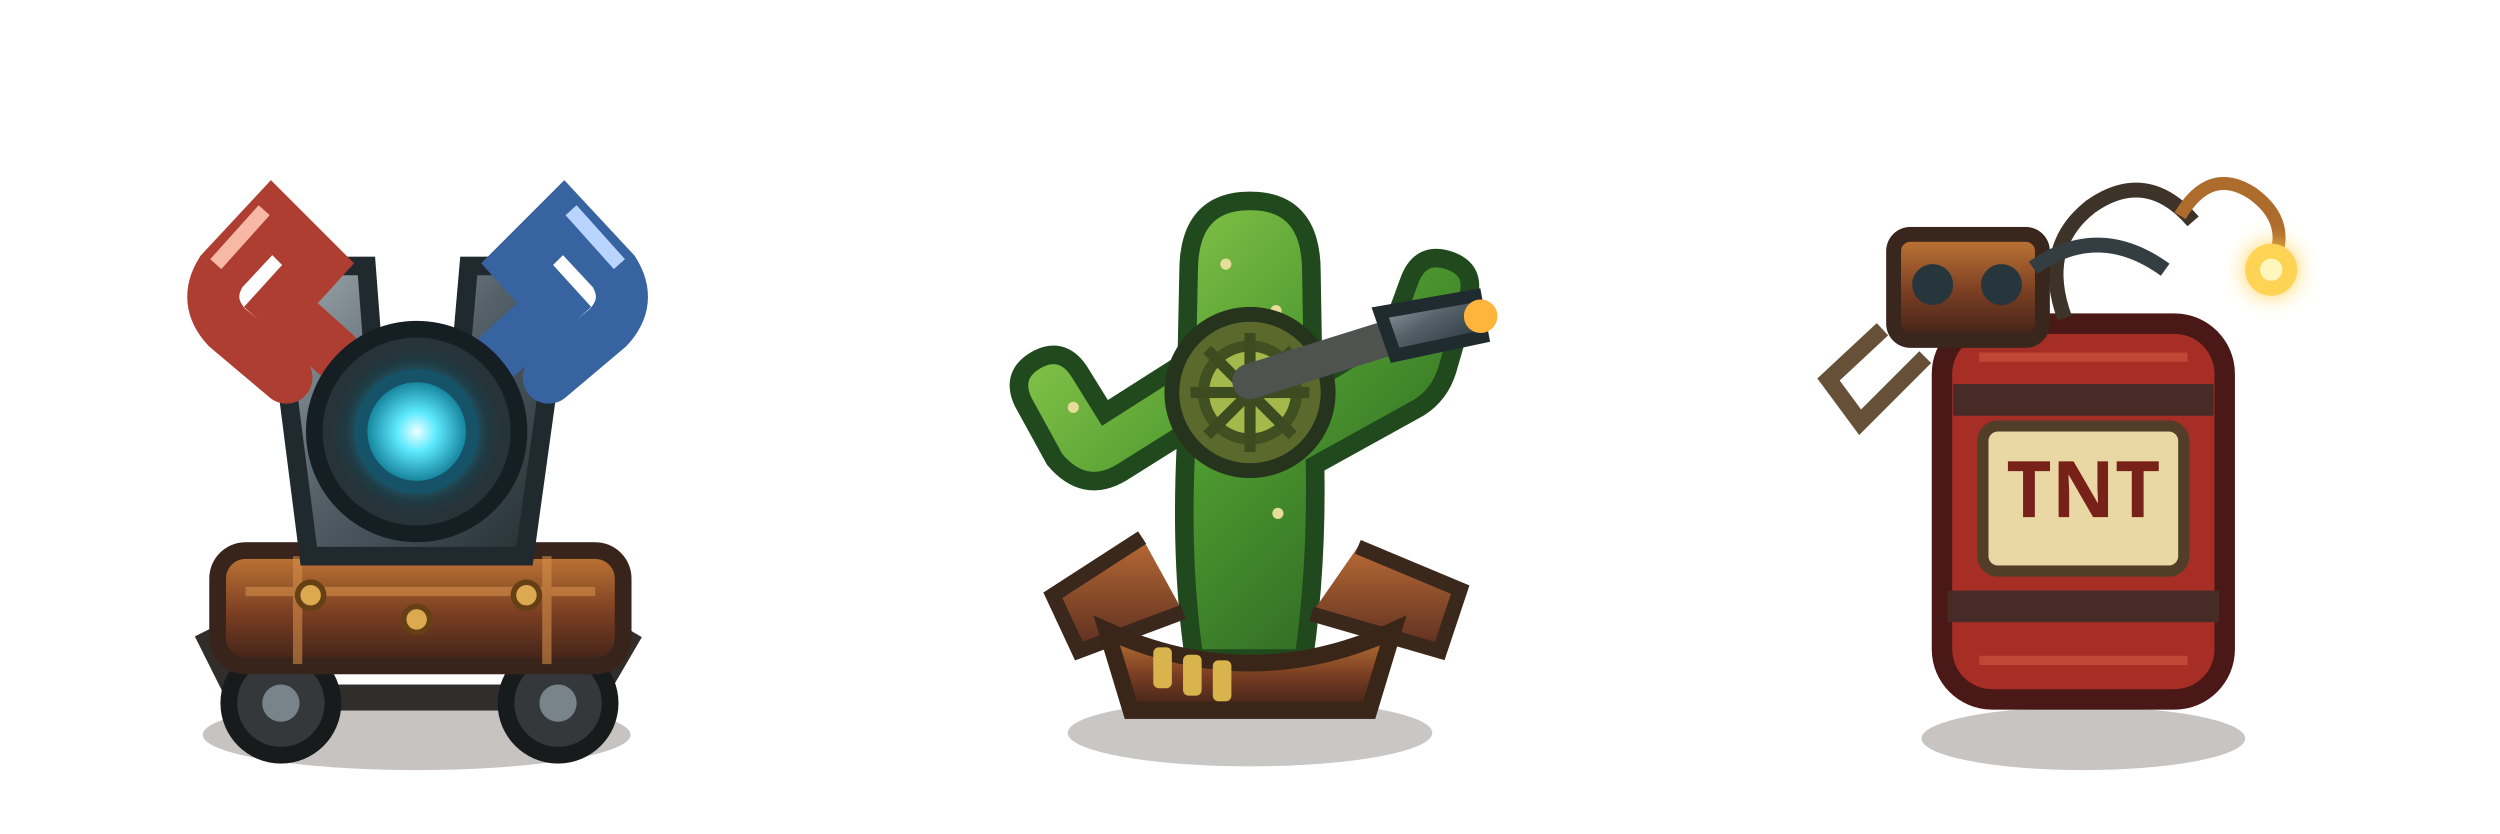
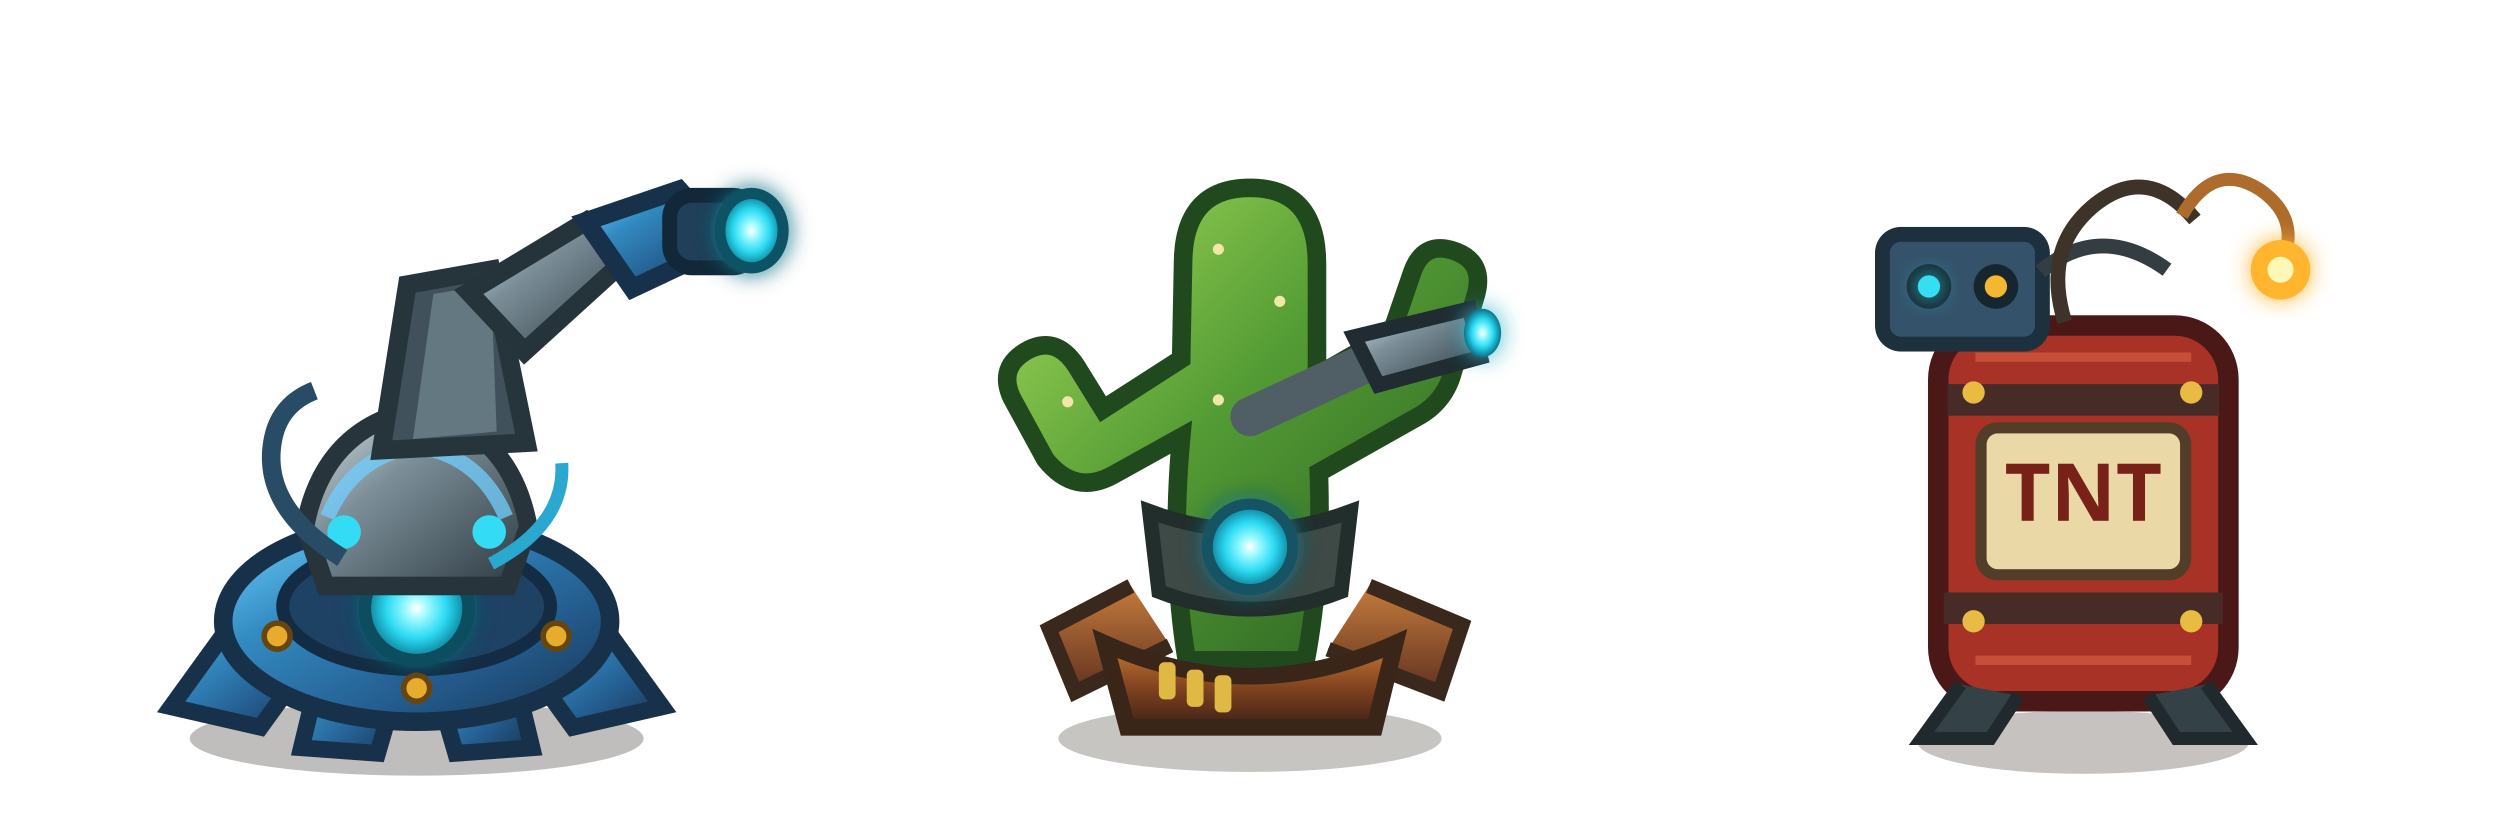
<svg xmlns="http://www.w3.org/2000/svg" width="1344" height="448" viewBox="0 0 1344 448">
  <defs>
-     <linearGradient id="iron" x1="0" y1="0" x2="1" y2="1">
-       <stop stop-color="#a0abb0" />
-       <stop offset=".45" stop-color="#546169" />
-       <stop offset="1" stop-color="#232d32" />
+     <linearGradient id="blue" x1="0" y1="0" x2="1" y2="1">
+       <stop stop-color="#76d4ff" />
+       <stop offset=".32" stop-color="#328bc2" />
+       <stop offset=".68" stop-color="#245b8d" />
+       <stop offset="1" stop-color="#16334f" />
+     </linearGradient>
+     <linearGradient id="steel" x1="0" y1="0" x2="1" y2="1">
+       <stop stop-color="#d7e2e7" />
+       <stop offset=".38" stop-color="#7c8f99" />
+       <stop offset="1" stop-color="#2c3940" />
    </linearGradient>
    <linearGradient id="rust" x1="0" y1="0" x2="0" y2="1">
-       <stop stop-color="#c27936" />
-       <stop offset=".55" stop-color="#7a3e22" />
-       <stop offset="1" stop-color="#3c2118" />
+       <stop stop-color="#c87936" />
+       <stop offset=".52" stop-color="#82431f" />
+       <stop offset="1" stop-color="#3e2117" />
    </linearGradient>
    <linearGradient id="green" x1="0" y1="0" x2="1" y2="1">
-       <stop stop-color="#9fda55" />
-       <stop offset=".5" stop-color="#4d982f" />
-       <stop offset="1" stop-color="#22561f" />
+       <stop stop-color="#a8dd5b" />
+       <stop offset=".45" stop-color="#559d35" />
+       <stop offset="1" stop-color="#24591f" />
    </linearGradient>
    <linearGradient id="wood" x1="0" y1="0" x2="0" y2="1">
-       <stop stop-color="#b86a35" />
-       <stop offset="1" stop-color="#5b2e20" />
+       <stop stop-color="#c47b3c" />
+       <stop offset="1" stop-color="#61321f" />
    </linearGradient>
    <radialGradient id="cyan">
-       <stop stop-color="#edffff" />
-       <stop offset=".35" stop-color="#5eeaff" />
-       <stop offset="1" stop-color="#087089" />
+       <stop stop-color="#ffffff" />
+       <stop offset=".24" stop-color="#94f8ff" />
+       <stop offset=".58" stop-color="#2bd9f2" />
+       <stop offset="1" stop-color="#08748a" />
    </radialGradient>
-     <filter id="glow" x="-70%" y="-70%" width="240%" height="240%">
+     <filter id="glow" x="-80%" y="-80%" width="260%" height="260%">
      <feGaussianBlur stdDeviation="6" result="b" />
      <feMerge>
        <feMergeNode in="b" />
        <feMergeNode in="SourceGraphic" />
      </feMerge>
    </filter>
  </defs>
-   <g transform="translate(0 0)">
-     <ellipse cx="224" cy="395" rx="115" ry="19" fill="#23160f" opacity=".26" />
-     <path d="M111 339 L129 375 H318 L339 339" fill="none" stroke="#302d2b" stroke-width="14" />
-     <circle cx="151" cy="378" r="28" fill="#34383b" stroke="#181b1c" stroke-width="9" />
-     <circle cx="300" cy="378" r="28" fill="#34383b" stroke="#181b1c" stroke-width="9" />
-     <circle cx="151" cy="378" r="10" fill="#78838a" />
-     <circle cx="300" cy="378" r="10" fill="#78838a" />
-     <rect x="117" y="296" width="218" height="62" rx="15" fill="url(#rust)" stroke="#39241b" stroke-width="9" />
-     <path d="M132 318h188M160 299v58M294 299v58" stroke="#d28c47" stroke-width="5" opacity=".6" />
-     <path d="M166 299 L154 205 Q151 163 180 143 L197 143 L204 235 L244 235 L252 143 L269 143 Q300 164 295 205 L282 299Z" fill="url(#iron)" stroke="#1f292e" stroke-width="10" />
-     <path d="M154 203 L122 176 Q109 162 119 146 L146 117 L171 142 L151 164 L180 190" fill="none" stroke="#ad3e31" stroke-width="28" stroke-linecap="round" />
-     <path d="M295 203 L327 176 Q340 162 330 146 L303 117 L278 142 L298 164 L269 190" fill="none" stroke="#3763a0" stroke-width="28" stroke-linecap="round" />
-     <path d="M116 142 L142 113" stroke="#f7b8a5" stroke-width="8" />
-     <path d="M333 142 L307 113" stroke="#b8d4ff" stroke-width="8" />
-     <circle cx="224" cy="232" r="55" fill="#26343a" stroke="#151f23" stroke-width="9" />
-     <circle cx="224" cy="232" r="30" fill="url(#cyan)" stroke="#145367" stroke-width="7" filter="url(#glow)" />
-     <g fill="#dca850" stroke="#654014" stroke-width="3">
-       <circle cx="167" cy="320" r="7" />
-       <circle cx="283" cy="320" r="7" />
-       <circle cx="224" cy="333" r="7" />
+   <g>
+     <ellipse cx="224" cy="397" rx="122" ry="20" fill="#1c1410" opacity=".28" />
+     <g fill="url(#blue)" stroke="#17314a" stroke-width="9">
+       <path d="M126 333 L92 380 L140 391 L169 351Z" />
+       <path d="M322 333 L356 380 L308 391 L279 351Z" />
+       <path d="M175 348 L162 402 L203 405 L217 357Z" />
+       <path d="M273 348 L286 402 L245 405 L231 357Z" />
+     </g>
+     <ellipse cx="224" cy="334" rx="104" ry="54" fill="url(#blue)" stroke="#17314a" stroke-width="10" />
+     <ellipse cx="224" cy="326" rx="72" ry="34" fill="#1e4264" stroke="#142c43" stroke-width="7" />
+     <circle cx="224" cy="327" r="28" fill="url(#cyan)" stroke="#0f4d60" stroke-width="7" filter="url(#glow)" />
+     <path d="M164 283 Q174 230 224 220 Q274 230 284 283 L273 315 H175Z" fill="url(#steel)" stroke="#27343b" stroke-width="10" />
+     <path d="M176 278 Q190 245 224 240 Q258 245 272 278" fill="none" stroke="#72cfff" stroke-width="8" opacity=".75" />
+     <circle cx="185" cy="286" r="9" fill="#33dcf4" />
+     <circle cx="263" cy="286" r="9" fill="#33dcf4" />
+     <path d="M205 242 L219 153 L264 145 L283 238Z" fill="#40515b" stroke="#26343b" stroke-width="10" />
+     <path d="M233 158 L264 153 L267 232 L222 236Z" fill="#728690" opacity=".72" />
+     <path d="M252 157 L315 119 L337 139 L282 189Z" fill="url(#steel)" stroke="#25333a" stroke-width="10" />
+     <path d="M315 119 L365 102 L391 131 L340 155Z" fill="url(#blue)" stroke="#17314a" stroke-width="10" />
+     <rect x="360" y="105" width="46" height="39" rx="12" fill="#203f59" stroke="#122838" stroke-width="8" />
+     <ellipse cx="404" cy="124" rx="17" ry="20" fill="url(#cyan)" stroke="#0d5365" stroke-width="6" filter="url(#glow)" />
+     <path d="M184 300 Q139 272 147 235 Q151 217 169 210" fill="none" stroke="#284b66" stroke-width="10" />
+     <path d="M264 303 Q304 282 302 249" fill="none" stroke="#2aa8cf" stroke-width="7" />
+     <g fill="#e6ad2c" stroke="#68450e" stroke-width="3">
+       <circle cx="149" cy="342" r="7" />
+       <circle cx="299" cy="342" r="7" />
+       <circle cx="224" cy="370" r="7" />
    </g>
  </g>
  <g transform="translate(448 0)">
-     <ellipse cx="224" cy="394" rx="98" ry="18" fill="#1e160d" opacity=".24" />
-     <path d="M194 354 Q186 300 190 232 L155 254 Q135 266 119 247 L102 216 Q95 201 110 193 Q124 186 133 201 L146 222 L190 194 L191 146 Q191 108 224 108 Q257 108 257 146 L258 205 L299 180 L310 150 Q316 135 331 140 Q346 145 341 161 L330 199 Q326 212 315 219 L259 250 Q260 304 253 354Z" fill="url(#green)" stroke="#21491e" stroke-width="10" />
-     <g fill="#e7dd9b">
-       <circle cx="211" cy="142" r="3" />
-       <circle cx="238" cy="167" r="3" />
-       <circle cx="208" cy="217" r="3" />
-       <circle cx="239" cy="276" r="3" />
-       <circle cx="129" cy="219" r="3" />
-       <circle cx="316" cy="182" r="3" />
+     <ellipse cx="224" cy="397" rx="103" ry="18" fill="#1e160d" opacity=".25" />
+     <path d="M190 355 Q181 300 187 235 L151 255 Q130 267 114 247 L96 214 Q88 197 105 188 Q121 180 132 199 L145 220 L187 193 L188 142 Q188 101 224 101 Q260 101 260 142 L260 202 L300 179 L311 147 Q317 129 334 135 Q351 141 345 160 L333 200 Q329 215 316 223 L261 254 Q263 306 254 355Z" fill="url(#green)" stroke="#21491e" stroke-width="10" />
+     <g fill="#f1e7a8">
+       <circle cx="207" cy="134" r="3" />
+       <circle cx="240" cy="162" r="3" />
+       <circle cx="207" cy="215" r="3" />
+       <circle cx="240" cy="278" r="3" />
+       <circle cx="126" cy="216" r="3" />
+       <circle cx="319" cy="181" r="3" />
    </g>
-     <path d="M166 289 L118 320 L132 350 L188 329" fill="url(#wood)" stroke="#3b281c" stroke-width="8" />
-     <path d="M282 294 L337 317 L326 350 L257 330" fill="url(#wood)" stroke="#3b281c" stroke-width="8" />
-     <circle cx="224" cy="211" r="42" fill="#5b692c" stroke="#26331d" stroke-width="8" />
-     <circle cx="224" cy="211" r="25" fill="#a5b84c" stroke="#405020" stroke-width="6" />
-     <path d="M224 179v64M192 211h64M201 188l46 46M247 188l-46 46" stroke="#3c4c20" stroke-width="6" />
-     <path d="M224 205 L307 179" stroke="#4f5350" stroke-width="19" stroke-linecap="round" />
-     <path d="M294 168 L345 159 L349 181 L302 191Z" fill="url(#iron)" stroke="#202b30" stroke-width="7" />
-     <circle cx="348" cy="170" r="9" fill="#ffb53b" />
-     <path d="M147 339 Q224 374 301 339 L288 382 H160Z" fill="url(#rust)" stroke="#3a2519" stroke-width="9" />
-     <g fill="#d9b44c">
-       <rect x="172" y="348" width="10" height="22" rx="3" />
-       <rect x="188" y="352" width="10" height="22" rx="3" />
-       <rect x="204" y="355" width="10" height="22" rx="3" />
+     <path d="M170 275 Q224 295 278 275 L273 318 Q224 337 175 318Z" fill="#3e4a46" stroke="#222e2c" stroke-width="8" />
+     <circle cx="224" cy="294" r="23" fill="url(#cyan)" stroke="#155264" stroke-width="6" filter="url(#glow)" />
+     <path d="M224 224 L291 193" stroke="#505f65" stroke-width="21" stroke-linecap="round" />
+     <path d="M280 181 L342 166 L348 192 L293 207Z" fill="url(#steel)" stroke="#202c32" stroke-width="8" />
+     <ellipse cx="349" cy="179" rx="10" ry="13" fill="url(#cyan)" filter="url(#glow)" />
+     <path d="M160 315 L116 338 L130 372 L181 347" fill="url(#wood)" stroke="#3b281c" stroke-width="8" />
+     <path d="M288 315 L338 336 L326 372 L266 349" fill="url(#wood)" stroke="#3b281c" stroke-width="8" />
+     <path d="M146 346 Q224 381 302 346 L291 391 H158Z" fill="url(#rust)" stroke="#3a2519" stroke-width="9" />
+     <g fill="#e0b945">
+       <rect x="175" y="356" width="9" height="20" rx="3" />
+       <rect x="190" y="360" width="9" height="20" rx="3" />
+       <rect x="205" y="363" width="9" height="20" rx="3" />
    </g>
  </g>
  <g transform="translate(896 0)">
-     <ellipse cx="224" cy="397" rx="87" ry="17" fill="#24140d" opacity=".25" />
-     <rect x="148" y="174" width="152" height="202" rx="27" fill="#a72e25" stroke="#4a1816" stroke-width="11" />
-     <path d="M154 215h140M151 326h146" stroke="#462b27" stroke-width="17" />
-     <path d="M168 192h112M168 355h112" stroke="#d55b43" stroke-width="5" opacity=".55" />
-     <rect x="170" y="229" width="108" height="78" rx="8" fill="#e9d8a4" stroke="#513d28" stroke-width="6" />
-     <text x="224" y="278" text-anchor="middle" font-family="sans-serif" font-weight="900" font-size="42" fill="#782118">TNT</text>
-     <path d="M214 171 Q200 133 228 111 Q258 90 283 119" fill="none" stroke="#3d3328" stroke-width="8" />
-     <path d="M276 116 Q292 89 315 104 Q337 120 325 143" fill="none" stroke="#ad6b2c" stroke-width="7" />
-     <circle cx="325" cy="145" r="14" fill="#ffd353" filter="url(#glow)" />
-     <circle cx="325" cy="145" r="6" fill="#fff6be" />
-     <rect x="122" y="126" width="80" height="57" rx="9" fill="url(#rust)" stroke="#39261d" stroke-width="8" />
-     <circle cx="143" cy="153" r="11" fill="#27363d" />
-     <circle cx="180" cy="153" r="11" fill="#27363d" />
-     <path d="M151 153h21" stroke="#6beeff" stroke-width="5" filter="url(#glow)" />
-     <path d="M197 144 Q232 119 268 145" fill="none" stroke="#343d41" stroke-width="8" />
-     <path d="M116 177 L87 204 L104 227 L139 192" fill="none" stroke="#675038" stroke-width="9" />
+     <ellipse cx="224" cy="399" rx="89" ry="17" fill="#24140d" opacity=".26" />
+     <rect x="146" y="175" width="156" height="202" rx="29" fill="#a93226" stroke="#4a1816" stroke-width="11" />
+     <path d="M151 215h146M149 327h150" stroke="#462b27" stroke-width="17" />
+     <path d="M166 192h116M166 355h116" stroke="#e06447" stroke-width="5" opacity=".55" />
+     <rect x="169" y="230" width="110" height="79" rx="9" fill="#ead9a7" stroke="#513d28" stroke-width="6" />
+     <text x="224" y="280" text-anchor="middle" font-family="sans-serif" font-weight="900" font-size="43" fill="#782118">TNT</text>
+     <rect x="116" y="126" width="86" height="59" rx="10" fill="#34536a" stroke="#1d303e" stroke-width="8" />
+     <circle cx="141" cy="154" r="12" fill="#17262e" />
+     <circle cx="177" cy="154" r="12" fill="#17262e" />
+     <circle cx="141" cy="154" r="6" fill="#34def2" filter="url(#glow)" />
+     <circle cx="177" cy="154" r="6" fill="#f4b830" />
+     <path d="M201 146 Q233 119 269 145" fill="none" stroke="#343d41" stroke-width="8" />
+     <path d="M214 173 Q202 134 229 111 Q258 87 284 118" fill="none" stroke="#3d3328" stroke-width="8" />
+     <path d="M277 116 Q294 86 319 102 Q342 118 330 143" fill="none" stroke="#ad6b2c" stroke-width="7" />
+     <circle cx="330" cy="145" r="16" fill="#ffb52d" filter="url(#glow)" />
+     <circle cx="330" cy="145" r="7" fill="#fff7b5" />
+     <path d="M158 368 L137 397 H174 L189 374 M290 368 L311 397 H274 L259 374" fill="#344248" stroke="#202a2e" stroke-width="7" />
+     <g fill="#e9bb43">
+       <circle cx="165" cy="211" r="6" />
+       <circle cx="282" cy="211" r="6" />
+       <circle cx="165" cy="334" r="6" />
+       <circle cx="282" cy="334" r="6" />
+     </g>
  </g>
</svg>
